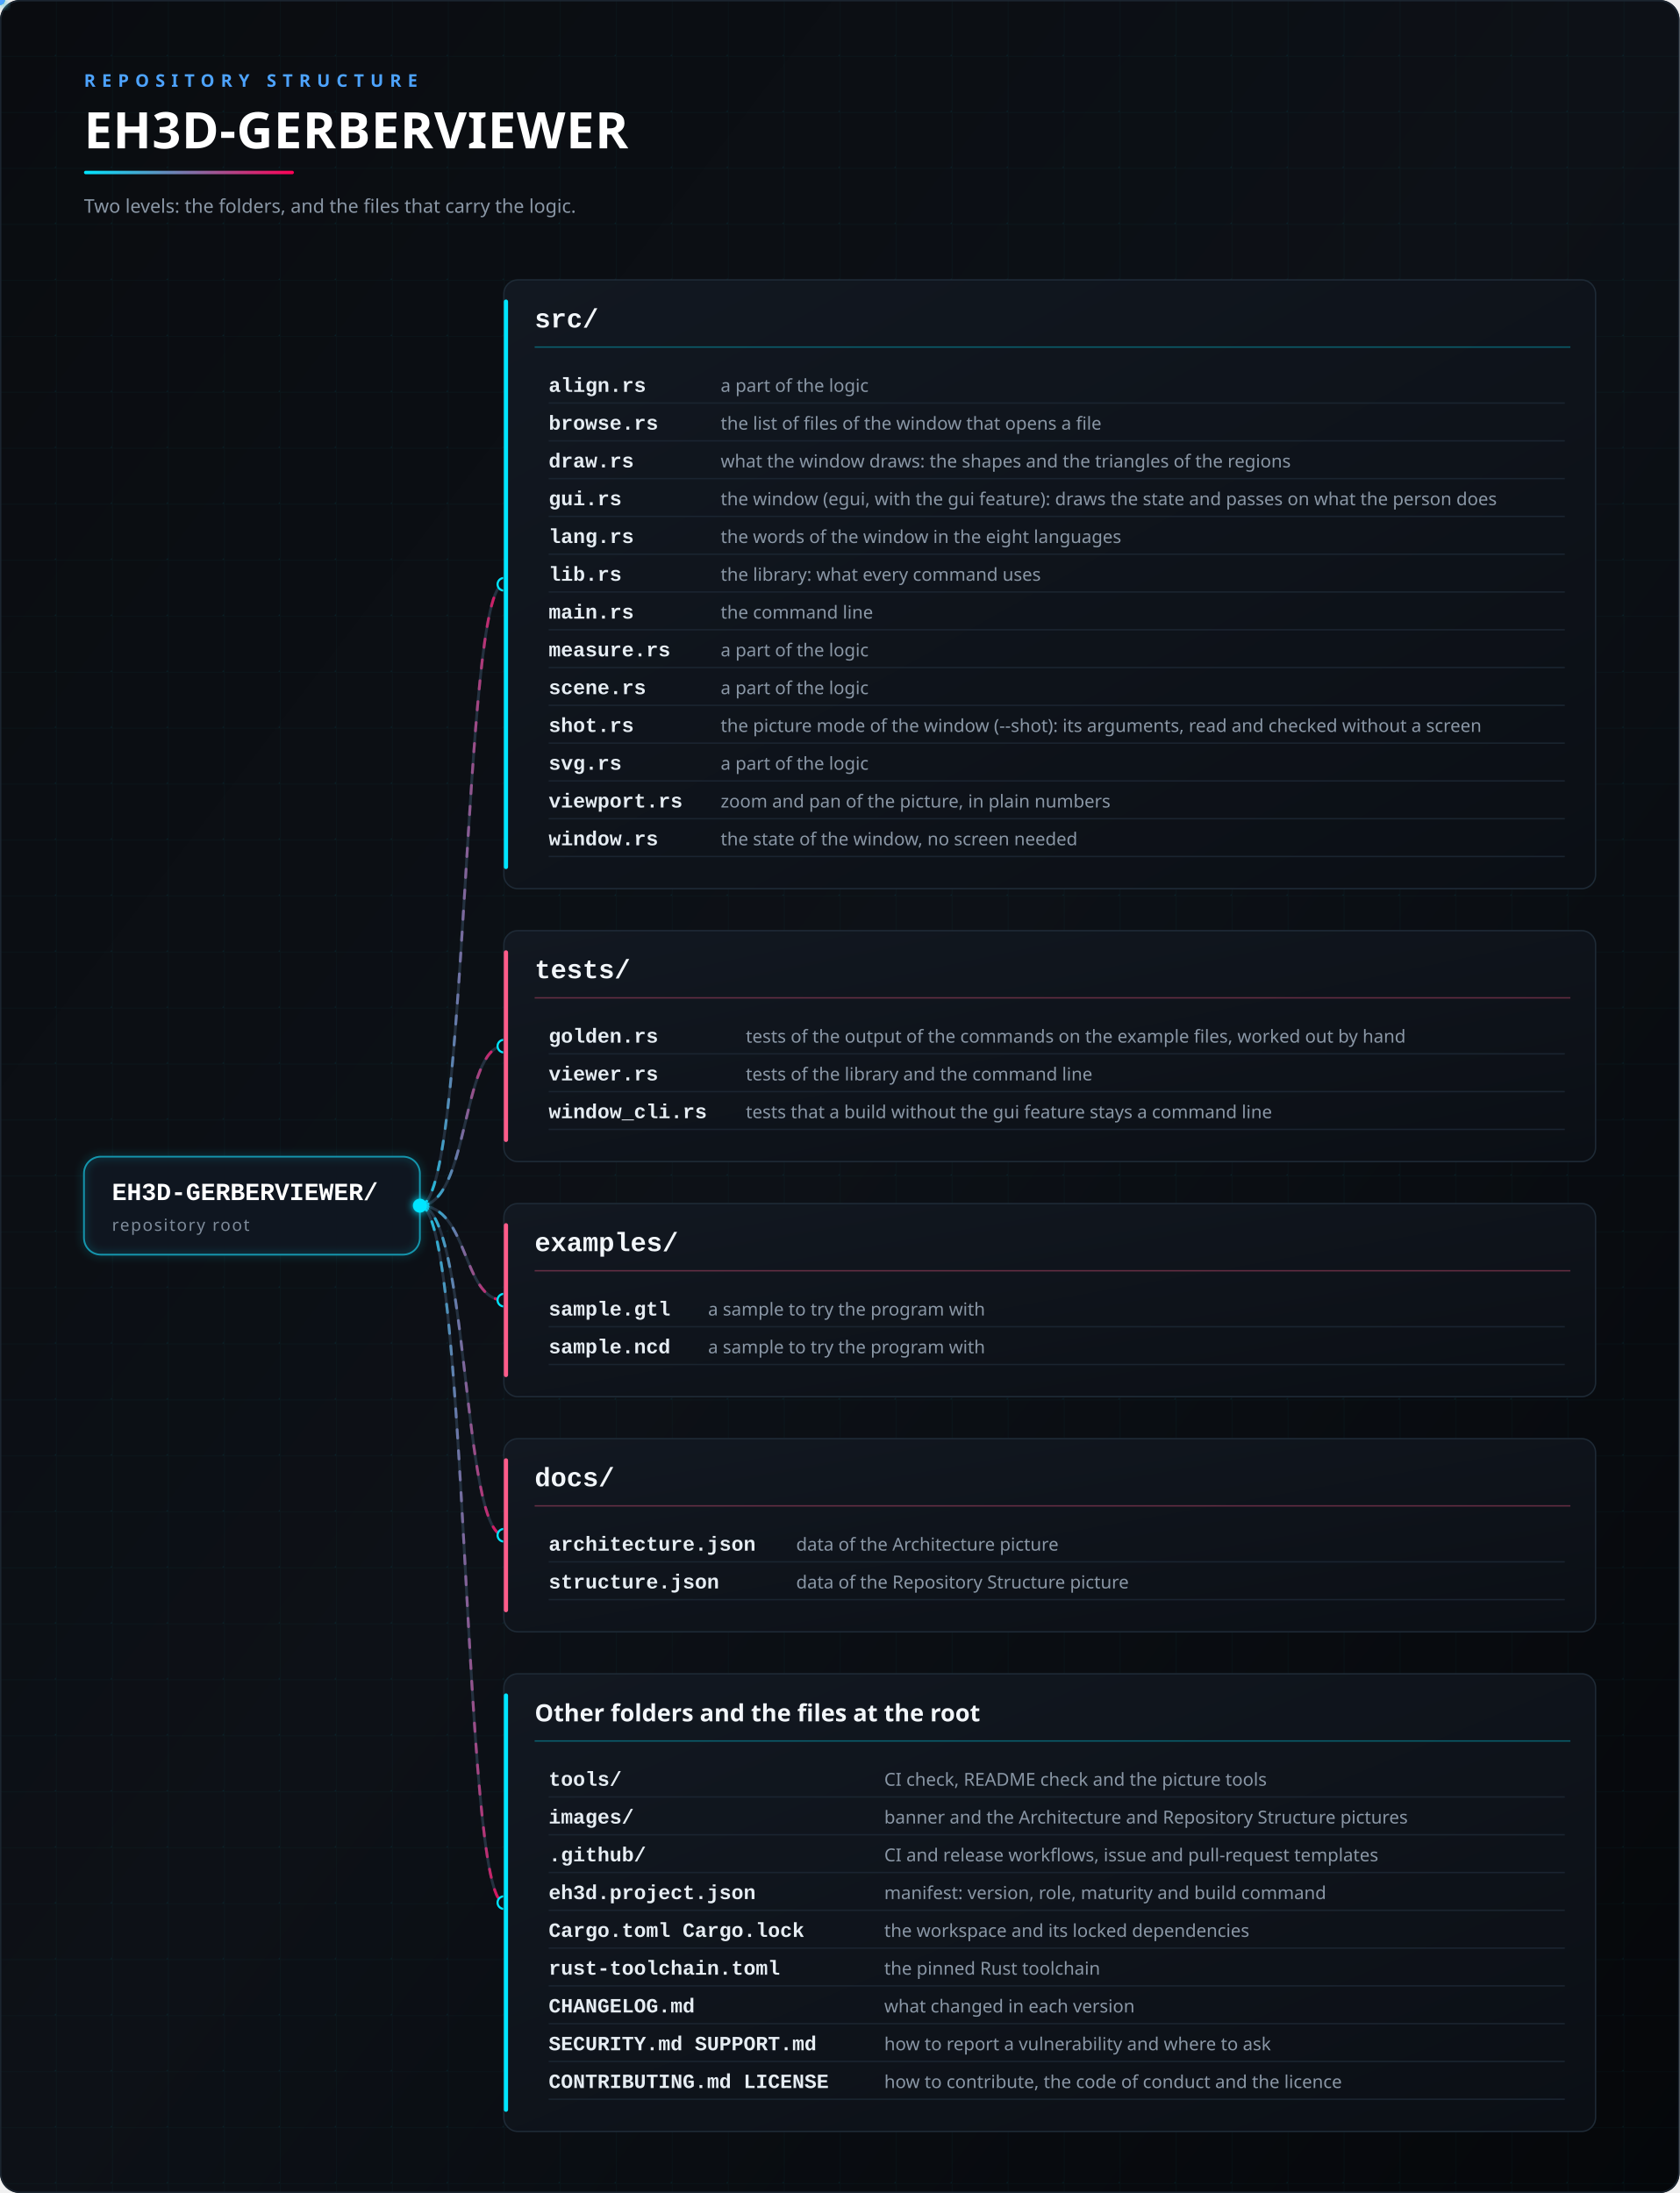
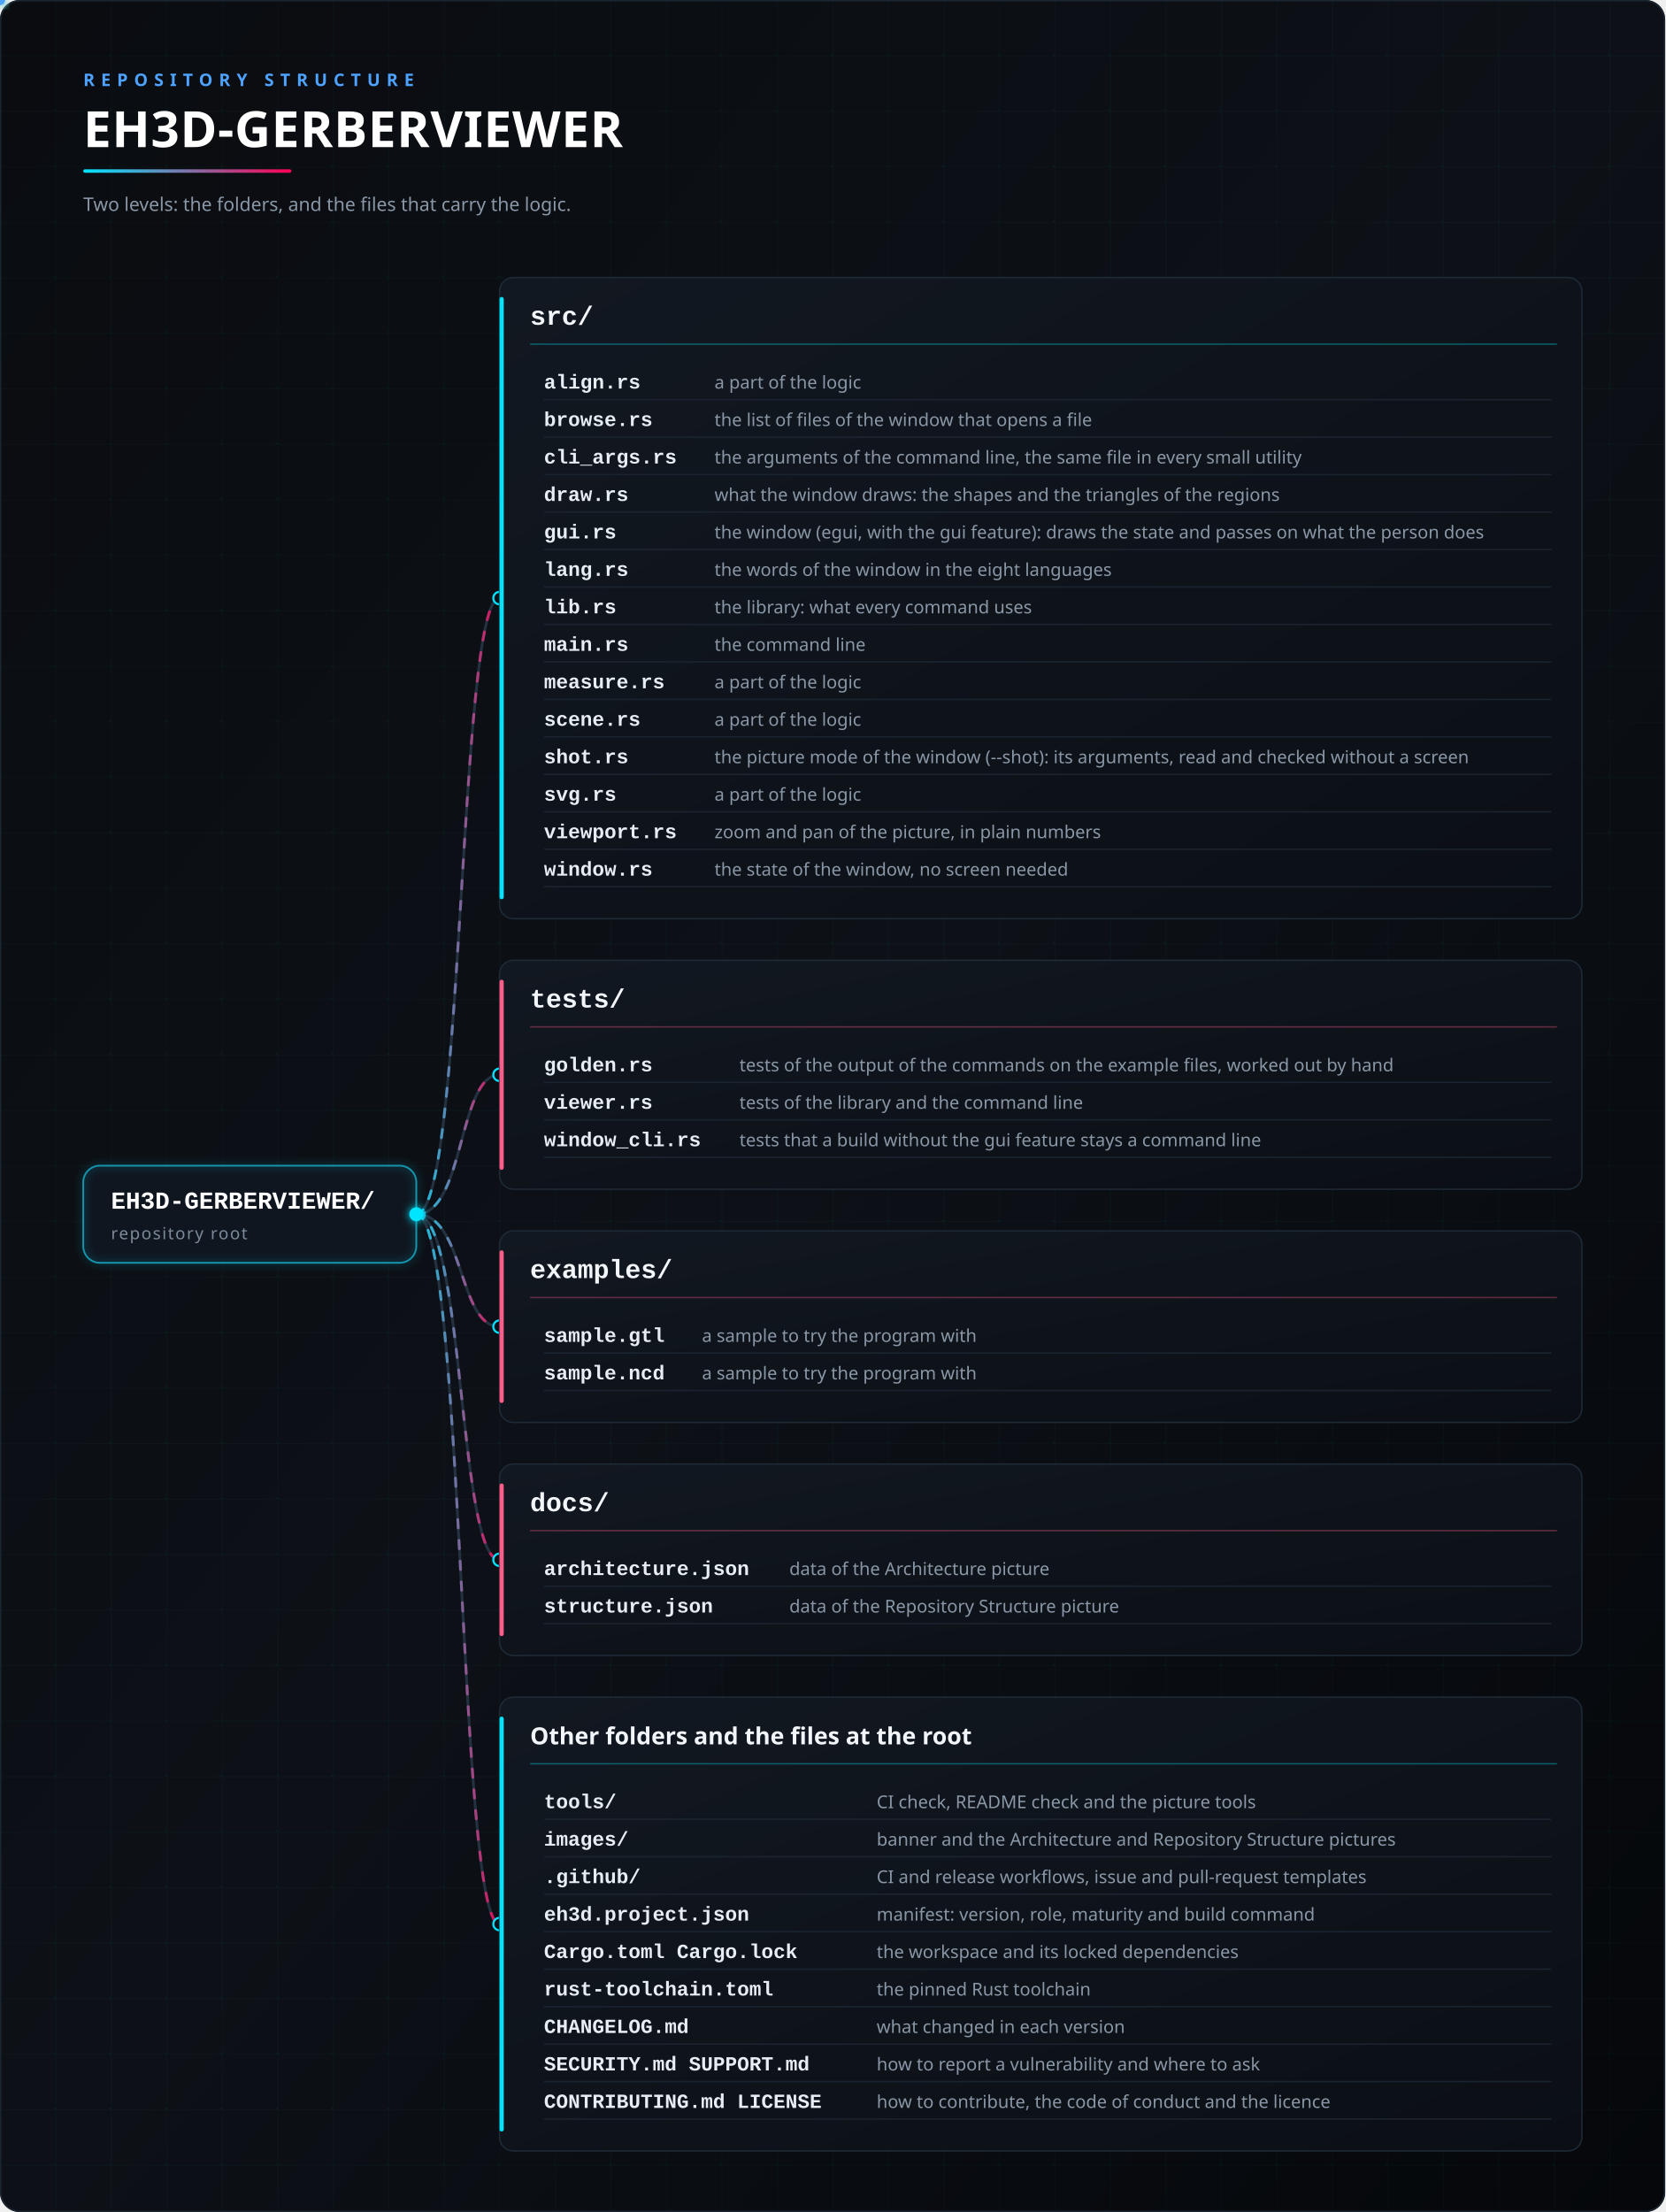
- <svg xmlns="http://www.w3.org/2000/svg" viewBox="0 0 1200 1567" width="100%" role="img" aria-labelledby="t d">
+ <svg xmlns="http://www.w3.org/2000/svg" viewBox="0 0 1200 1594" width="100%" role="img" aria-labelledby="t d">
  <defs>
    <linearGradient id="bg" x1="0" y1="0" x2="1" y2="1">
      <stop offset="0" stop-color="#0A0C10" />
      <stop offset="0.5" stop-color="#0D1117" />
      <stop offset="1" stop-color="#05070A" />
    </linearGradient>
    <linearGradient id="card" x1="0" y1="0" x2="1" y2="1">
      <stop offset="0" stop-color="#121821" />
      <stop offset="1" stop-color="#0B0F15" />
    </linearGradient>
    <linearGradient id="line" x1="0" y1="0" x2="1" y2="0">
      <stop offset="0" stop-color="#00E5FF" />
      <stop offset="1" stop-color="#FF0055" />
    </linearGradient>
    <filter id="glow" x="-50%" y="-50%" width="200%" height="200%">
      <feGaussianBlur stdDeviation="3" result="b" />
      <feMerge>
        <feMergeNode in="b" />
        <feMergeNode in="SourceGraphic" />
      </feMerge>
    </filter>
    <pattern id="grid" width="40" height="40" patternUnits="userSpaceOnUse">
      <path d="M40 0H0V40" fill="none" stroke="#00E5FF" stroke-opacity="0.035" />
      <circle cx="40" cy="40" r="1" fill="#00E5FF" fill-opacity="0.09" />
    </pattern>
  </defs>
-   <rect width="1200" height="1567" rx="14" fill="url(#bg)" />
-   <rect width="1200" height="1567" rx="14" fill="url(#grid)" />
-   <rect x="0.5" y="0.5" width="1199" height="1566" rx="14" fill="none" stroke="#1B2530" />
+   <rect width="1200" height="1594" rx="14" fill="url(#bg)" />
+   <rect width="1200" height="1594" rx="14" fill="url(#grid)" />
+   <rect x="0.5" y="0.5" width="1199" height="1593" rx="14" fill="none" stroke="#1B2530" />
  <text x="60" y="62" font-family="'Segoe UI','Noto Sans','Noto Sans CJK SC','Microsoft YaHei','Yu Gothic','Helvetica Neue',Helvetica,Arial,sans-serif" font-size="12.5" font-weight="600" fill="#4DA3FF" text-anchor="start" letter-spacing="4.5">REPOSITORY STRUCTURE</text>
  <text x="60" y="106" font-family="'Segoe UI','Noto Sans','Noto Sans CJK SC','Microsoft YaHei','Yu Gothic','Helvetica Neue',Helvetica,Arial,sans-serif" font-size="36" font-weight="700" fill="#FFFFFF" text-anchor="start" letter-spacing="0.5">EH3D-GERBERVIEWER</text>
  <rect x="60" y="122" width="150" height="2.5" rx="1.25" fill="url(#line)">
    <animate attributeName="width" values="40;150;150" keyTimes="0;0.4;1" dur="3s" repeatCount="indefinite" />
  </rect>
  <text x="60" y="152" font-family="'Segoe UI','Noto Sans','Noto Sans CJK SC','Microsoft YaHei','Yu Gothic','Helvetica Neue',Helvetica,Arial,sans-serif" font-size="13.5" font-weight="400" fill="#8A97A6" text-anchor="start">Two levels: the folders, and the files that carry the logic.</text>
-   <path id="c0" d="M300,861.5 C335,861.5 330,417.5 360,417.5" fill="none" stroke="#243140" stroke-width="2" />
-   <path d="M300,861.5 C335,861.5 330,417.5 360,417.5" fill="none" stroke="url(#line)" stroke-width="2" stroke-linecap="round" stroke-dasharray="6 9" opacity="0.9">
-     <animate attributeName="stroke-dashoffset" from="0" to="-30" dur="1.6s" repeatCount="indefinite" />
-   </path>
-   <circle cx="360" cy="417.5" r="4.5" fill="#0D1117" stroke="#00E5FF" stroke-width="1.5" />
-   <path id="c1" d="M300,861.5 C335,861.5 330,747.5 360,747.5" fill="none" stroke="#243140" stroke-width="2" />
-   <path d="M300,861.5 C335,861.5 330,747.5 360,747.5" fill="none" stroke="url(#line)" stroke-width="2" stroke-linecap="round" stroke-dasharray="6 9" opacity="0.9">
-     <animate attributeName="stroke-dashoffset" from="0" to="-30" dur="1.6s" repeatCount="indefinite" />
-   </path>
-   <circle cx="360" cy="747.5" r="4.5" fill="#0D1117" stroke="#00E5FF" stroke-width="1.5" />
-   <path id="c2" d="M300,861.5 C335,861.5 330,929 360,929" fill="none" stroke="#243140" stroke-width="2" />
-   <path d="M300,861.5 C335,861.5 330,929 360,929" fill="none" stroke="url(#line)" stroke-width="2" stroke-linecap="round" stroke-dasharray="6 9" opacity="0.9">
-     <animate attributeName="stroke-dashoffset" from="0" to="-30" dur="1.6s" repeatCount="indefinite" />
-   </path>
-   <circle cx="360" cy="929" r="4.5" fill="#0D1117" stroke="#00E5FF" stroke-width="1.5" />
-   <path id="c3" d="M300,861.5 C335,861.5 330,1097 360,1097" fill="none" stroke="#243140" stroke-width="2" />
-   <path d="M300,861.5 C335,861.5 330,1097 360,1097" fill="none" stroke="url(#line)" stroke-width="2" stroke-linecap="round" stroke-dasharray="6 9" opacity="0.9">
-     <animate attributeName="stroke-dashoffset" from="0" to="-30" dur="1.6s" repeatCount="indefinite" />
-   </path>
-   <circle cx="360" cy="1097" r="4.5" fill="#0D1117" stroke="#00E5FF" stroke-width="1.5" />
-   <path id="c4" d="M300,861.5 C335,861.5 330,1359.5 360,1359.5" fill="none" stroke="#243140" stroke-width="2" />
-   <path d="M300,861.5 C335,861.5 330,1359.5 360,1359.5" fill="none" stroke="url(#line)" stroke-width="2" stroke-linecap="round" stroke-dasharray="6 9" opacity="0.9">
-     <animate attributeName="stroke-dashoffset" from="0" to="-30" dur="1.6s" repeatCount="indefinite" />
-   </path>
-   <circle cx="360" cy="1359.5" r="4.5" fill="#0D1117" stroke="#00E5FF" stroke-width="1.5" />
+   <path id="c0" d="M300,875 C335,875 330,431 360,431" fill="none" stroke="#243140" stroke-width="2" />
+   <path d="M300,875 C335,875 330,431 360,431" fill="none" stroke="url(#line)" stroke-width="2" stroke-linecap="round" stroke-dasharray="6 9" opacity="0.9">
+     <animate attributeName="stroke-dashoffset" from="0" to="-30" dur="1.6s" repeatCount="indefinite" />
+   </path>
+   <circle cx="360" cy="431" r="4.5" fill="#0D1117" stroke="#00E5FF" stroke-width="1.5" />
+   <path id="c1" d="M300,875 C335,875 330,774.5 360,774.5" fill="none" stroke="#243140" stroke-width="2" />
+   <path d="M300,875 C335,875 330,774.5 360,774.5" fill="none" stroke="url(#line)" stroke-width="2" stroke-linecap="round" stroke-dasharray="6 9" opacity="0.9">
+     <animate attributeName="stroke-dashoffset" from="0" to="-30" dur="1.6s" repeatCount="indefinite" />
+   </path>
+   <circle cx="360" cy="774.5" r="4.5" fill="#0D1117" stroke="#00E5FF" stroke-width="1.5" />
+   <path id="c2" d="M300,875 C335,875 330,956 360,956" fill="none" stroke="#243140" stroke-width="2" />
+   <path d="M300,875 C335,875 330,956 360,956" fill="none" stroke="url(#line)" stroke-width="2" stroke-linecap="round" stroke-dasharray="6 9" opacity="0.9">
+     <animate attributeName="stroke-dashoffset" from="0" to="-30" dur="1.6s" repeatCount="indefinite" />
+   </path>
+   <circle cx="360" cy="956" r="4.5" fill="#0D1117" stroke="#00E5FF" stroke-width="1.5" />
+   <path id="c3" d="M300,875 C335,875 330,1124 360,1124" fill="none" stroke="#243140" stroke-width="2" />
+   <path d="M300,875 C335,875 330,1124 360,1124" fill="none" stroke="url(#line)" stroke-width="2" stroke-linecap="round" stroke-dasharray="6 9" opacity="0.9">
+     <animate attributeName="stroke-dashoffset" from="0" to="-30" dur="1.6s" repeatCount="indefinite" />
+   </path>
+   <circle cx="360" cy="1124" r="4.5" fill="#0D1117" stroke="#00E5FF" stroke-width="1.5" />
+   <path id="c4" d="M300,875 C335,875 330,1386.5 360,1386.5" fill="none" stroke="#243140" stroke-width="2" />
+   <path d="M300,875 C335,875 330,1386.5 360,1386.5" fill="none" stroke="url(#line)" stroke-width="2" stroke-linecap="round" stroke-dasharray="6 9" opacity="0.9">
+     <animate attributeName="stroke-dashoffset" from="0" to="-30" dur="1.6s" repeatCount="indefinite" />
+   </path>
+   <circle cx="360" cy="1386.5" r="4.5" fill="#0D1117" stroke="#00E5FF" stroke-width="1.5" />
  <circle r="3.5" fill="#00E5FF" filter="url(#glow)">
    <animateMotion dur="3.4s" repeatCount="indefinite">
      <mpath href="#c0" />
    </animateMotion>
  </circle>
  <circle r="3.5" fill="#4DA3FF" filter="url(#glow)">
    <animateMotion dur="4.2s" repeatCount="indefinite">
      <mpath href="#c1" />
    </animateMotion>
  </circle>
  <circle r="3.5" fill="#FFB300" filter="url(#glow)">
    <animateMotion dur="5.0s" repeatCount="indefinite">
      <mpath href="#c2" />
    </animateMotion>
  </circle>
  <circle r="3.5" fill="#00E5FF" filter="url(#glow)">
    <animateMotion dur="5.8s" repeatCount="indefinite">
      <mpath href="#c3" />
    </animateMotion>
  </circle>
  <circle r="3.5" fill="#4DA3FF" filter="url(#glow)">
    <animateMotion dur="6.6s" repeatCount="indefinite">
      <mpath href="#c4" />
    </animateMotion>
  </circle>
-   <rect x="60" y="826.5" width="240" height="70" rx="12" fill="#0F1620" stroke="#2A3A4C" stroke-width="1.2" />
-   <rect x="60" y="826.5" width="240" height="70" rx="12" fill="none" stroke="#00E5FF" stroke-opacity="0.5" stroke-width="1.2" filter="url(#glow)">
+   <rect x="60" y="840" width="240" height="70" rx="12" fill="#0F1620" stroke="#2A3A4C" stroke-width="1.2" />
+   <rect x="60" y="840" width="240" height="70" rx="12" fill="none" stroke="#00E5FF" stroke-opacity="0.5" stroke-width="1.2" filter="url(#glow)">
    <animate attributeName="stroke-opacity" values="0.15;0.6;0.15" dur="3.6s" repeatCount="indefinite" />
  </rect>
-   <text x="80" y="857.5" font-family="'JetBrains Mono','Cascadia Code','SFMono-Regular',Consolas,'Liberation Mono',monospace" font-size="17.6" font-weight="700" fill="#FFFFFF" text-anchor="start">EH3D-GERBERVIEWER/</text>
-   <text x="80" y="879.5" font-family="'Segoe UI','Noto Sans','Noto Sans CJK SC','Microsoft YaHei','Yu Gothic','Helvetica Neue',Helvetica,Arial,sans-serif" font-size="12" font-weight="400" fill="#7D8A99" text-anchor="start" letter-spacing="1">repository root</text>
-   <circle cx="300" cy="861.5" r="5" fill="#00E5FF" filter="url(#glow)" />
-   <rect x="360" y="200" width="780" height="435" rx="10" fill="url(#card)" stroke="#1E2A36" stroke-width="1" />
-   <rect x="360" y="214" width="3" height="407" rx="1.5" fill="#00E5FF">
+   <text x="80" y="871" font-family="'JetBrains Mono','Cascadia Code','SFMono-Regular',Consolas,'Liberation Mono',monospace" font-size="17.6" font-weight="700" fill="#FFFFFF" text-anchor="start">EH3D-GERBERVIEWER/</text>
+   <text x="80" y="893" font-family="'Segoe UI','Noto Sans','Noto Sans CJK SC','Microsoft YaHei','Yu Gothic','Helvetica Neue',Helvetica,Arial,sans-serif" font-size="12" font-weight="400" fill="#7D8A99" text-anchor="start" letter-spacing="1">repository root</text>
+   <circle cx="300" cy="875" r="5" fill="#00E5FF" filter="url(#glow)" />
+   <rect x="360" y="200" width="780" height="462" rx="10" fill="url(#card)" stroke="#1E2A36" stroke-width="1" />
+   <rect x="360" y="214" width="3" height="434" rx="1.5" fill="#00E5FF">
    <animate attributeName="opacity" values="0.55;1;0.55" dur="4s" begin="0s" repeatCount="indefinite" />
  </rect>
  <text x="382" y="234" font-family="'JetBrains Mono','Cascadia Code','SFMono-Regular',Consolas,'Liberation Mono',monospace" font-size="19" font-weight="700" fill="#F2F6FA" text-anchor="start">src/</text>
  <line x1="382" y1="248" x2="1122" y2="248" stroke="#00E5FF" stroke-opacity="0.35" stroke-width="1" />
  <text x="392" y="280" font-family="'JetBrains Mono','Cascadia Code','SFMono-Regular',Consolas,'Liberation Mono',monospace" font-size="14.5" font-weight="600" fill="#E6EDF3" text-anchor="start">align.rs</text>
  <text x="514.89" y="280" font-family="'Segoe UI','Noto Sans','Noto Sans CJK SC','Microsoft YaHei','Yu Gothic','Helvetica Neue',Helvetica,Arial,sans-serif" font-size="12.8" font-weight="400" fill="#8A97A6" text-anchor="start">a part of the logic</text>
  <line x1="392" y1="288" x2="1118" y2="288" stroke="#1A2430" stroke-width="1" />
  <text x="392" y="307" font-family="'JetBrains Mono','Cascadia Code','SFMono-Regular',Consolas,'Liberation Mono',monospace" font-size="14.5" font-weight="600" fill="#E6EDF3" text-anchor="start">browse.rs</text>
  <text x="514.89" y="307" font-family="'Segoe UI','Noto Sans','Noto Sans CJK SC','Microsoft YaHei','Yu Gothic','Helvetica Neue',Helvetica,Arial,sans-serif" font-size="12.8" font-weight="400" fill="#8A97A6" text-anchor="start">the list of files of the window that opens a file</text>
  <line x1="392" y1="315" x2="1118" y2="315" stroke="#1A2430" stroke-width="1" />
-   <text x="392" y="334" font-family="'JetBrains Mono','Cascadia Code','SFMono-Regular',Consolas,'Liberation Mono',monospace" font-size="14.5" font-weight="600" fill="#E6EDF3" text-anchor="start">draw.rs</text>
-   <text x="514.89" y="334" font-family="'Segoe UI','Noto Sans','Noto Sans CJK SC','Microsoft YaHei','Yu Gothic','Helvetica Neue',Helvetica,Arial,sans-serif" font-size="12.8" font-weight="400" fill="#8A97A6" text-anchor="start">what the window draws: the shapes and the triangles of the regions</text>
+   <text x="392" y="334" font-family="'JetBrains Mono','Cascadia Code','SFMono-Regular',Consolas,'Liberation Mono',monospace" font-size="14.5" font-weight="600" fill="#E6EDF3" text-anchor="start">cli_args.rs</text>
+   <text x="514.89" y="334" font-family="'Segoe UI','Noto Sans','Noto Sans CJK SC','Microsoft YaHei','Yu Gothic','Helvetica Neue',Helvetica,Arial,sans-serif" font-size="12.8" font-weight="400" fill="#8A97A6" text-anchor="start">the arguments of the command line, the same file in every small utility</text>
  <line x1="392" y1="342" x2="1118" y2="342" stroke="#1A2430" stroke-width="1" />
-   <text x="392" y="361" font-family="'JetBrains Mono','Cascadia Code','SFMono-Regular',Consolas,'Liberation Mono',monospace" font-size="14.5" font-weight="600" fill="#E6EDF3" text-anchor="start">gui.rs</text>
-   <text x="514.89" y="361" font-family="'Segoe UI','Noto Sans','Noto Sans CJK SC','Microsoft YaHei','Yu Gothic','Helvetica Neue',Helvetica,Arial,sans-serif" font-size="12.8" font-weight="400" fill="#8A97A6" text-anchor="start">the window (egui, with the gui feature): draws the state and passes on what the person does</text>
+   <text x="392" y="361" font-family="'JetBrains Mono','Cascadia Code','SFMono-Regular',Consolas,'Liberation Mono',monospace" font-size="14.5" font-weight="600" fill="#E6EDF3" text-anchor="start">draw.rs</text>
+   <text x="514.89" y="361" font-family="'Segoe UI','Noto Sans','Noto Sans CJK SC','Microsoft YaHei','Yu Gothic','Helvetica Neue',Helvetica,Arial,sans-serif" font-size="12.8" font-weight="400" fill="#8A97A6" text-anchor="start">what the window draws: the shapes and the triangles of the regions</text>
  <line x1="392" y1="369" x2="1118" y2="369" stroke="#1A2430" stroke-width="1" />
-   <text x="392" y="388" font-family="'JetBrains Mono','Cascadia Code','SFMono-Regular',Consolas,'Liberation Mono',monospace" font-size="14.5" font-weight="600" fill="#E6EDF3" text-anchor="start">lang.rs</text>
-   <text x="514.89" y="388" font-family="'Segoe UI','Noto Sans','Noto Sans CJK SC','Microsoft YaHei','Yu Gothic','Helvetica Neue',Helvetica,Arial,sans-serif" font-size="12.8" font-weight="400" fill="#8A97A6" text-anchor="start">the words of the window in the eight languages</text>
+   <text x="392" y="388" font-family="'JetBrains Mono','Cascadia Code','SFMono-Regular',Consolas,'Liberation Mono',monospace" font-size="14.5" font-weight="600" fill="#E6EDF3" text-anchor="start">gui.rs</text>
+   <text x="514.89" y="388" font-family="'Segoe UI','Noto Sans','Noto Sans CJK SC','Microsoft YaHei','Yu Gothic','Helvetica Neue',Helvetica,Arial,sans-serif" font-size="12.8" font-weight="400" fill="#8A97A6" text-anchor="start">the window (egui, with the gui feature): draws the state and passes on what the person does</text>
  <line x1="392" y1="396" x2="1118" y2="396" stroke="#1A2430" stroke-width="1" />
-   <text x="392" y="415" font-family="'JetBrains Mono','Cascadia Code','SFMono-Regular',Consolas,'Liberation Mono',monospace" font-size="14.5" font-weight="600" fill="#E6EDF3" text-anchor="start">lib.rs</text>
-   <text x="514.89" y="415" font-family="'Segoe UI','Noto Sans','Noto Sans CJK SC','Microsoft YaHei','Yu Gothic','Helvetica Neue',Helvetica,Arial,sans-serif" font-size="12.8" font-weight="400" fill="#8A97A6" text-anchor="start">the library: what every command uses</text>
+   <text x="392" y="415" font-family="'JetBrains Mono','Cascadia Code','SFMono-Regular',Consolas,'Liberation Mono',monospace" font-size="14.5" font-weight="600" fill="#E6EDF3" text-anchor="start">lang.rs</text>
+   <text x="514.89" y="415" font-family="'Segoe UI','Noto Sans','Noto Sans CJK SC','Microsoft YaHei','Yu Gothic','Helvetica Neue',Helvetica,Arial,sans-serif" font-size="12.8" font-weight="400" fill="#8A97A6" text-anchor="start">the words of the window in the eight languages</text>
  <line x1="392" y1="423" x2="1118" y2="423" stroke="#1A2430" stroke-width="1" />
-   <text x="392" y="442" font-family="'JetBrains Mono','Cascadia Code','SFMono-Regular',Consolas,'Liberation Mono',monospace" font-size="14.5" font-weight="600" fill="#E6EDF3" text-anchor="start">main.rs</text>
-   <text x="514.89" y="442" font-family="'Segoe UI','Noto Sans','Noto Sans CJK SC','Microsoft YaHei','Yu Gothic','Helvetica Neue',Helvetica,Arial,sans-serif" font-size="12.8" font-weight="400" fill="#8A97A6" text-anchor="start">the command line</text>
+   <text x="392" y="442" font-family="'JetBrains Mono','Cascadia Code','SFMono-Regular',Consolas,'Liberation Mono',monospace" font-size="14.5" font-weight="600" fill="#E6EDF3" text-anchor="start">lib.rs</text>
+   <text x="514.89" y="442" font-family="'Segoe UI','Noto Sans','Noto Sans CJK SC','Microsoft YaHei','Yu Gothic','Helvetica Neue',Helvetica,Arial,sans-serif" font-size="12.8" font-weight="400" fill="#8A97A6" text-anchor="start">the library: what every command uses</text>
  <line x1="392" y1="450" x2="1118" y2="450" stroke="#1A2430" stroke-width="1" />
-   <text x="392" y="469" font-family="'JetBrains Mono','Cascadia Code','SFMono-Regular',Consolas,'Liberation Mono',monospace" font-size="14.5" font-weight="600" fill="#E6EDF3" text-anchor="start">measure.rs</text>
-   <text x="514.89" y="469" font-family="'Segoe UI','Noto Sans','Noto Sans CJK SC','Microsoft YaHei','Yu Gothic','Helvetica Neue',Helvetica,Arial,sans-serif" font-size="12.8" font-weight="400" fill="#8A97A6" text-anchor="start">a part of the logic</text>
+   <text x="392" y="469" font-family="'JetBrains Mono','Cascadia Code','SFMono-Regular',Consolas,'Liberation Mono',monospace" font-size="14.5" font-weight="600" fill="#E6EDF3" text-anchor="start">main.rs</text>
+   <text x="514.89" y="469" font-family="'Segoe UI','Noto Sans','Noto Sans CJK SC','Microsoft YaHei','Yu Gothic','Helvetica Neue',Helvetica,Arial,sans-serif" font-size="12.8" font-weight="400" fill="#8A97A6" text-anchor="start">the command line</text>
  <line x1="392" y1="477" x2="1118" y2="477" stroke="#1A2430" stroke-width="1" />
-   <text x="392" y="496" font-family="'JetBrains Mono','Cascadia Code','SFMono-Regular',Consolas,'Liberation Mono',monospace" font-size="14.5" font-weight="600" fill="#E6EDF3" text-anchor="start">scene.rs</text>
+   <text x="392" y="496" font-family="'JetBrains Mono','Cascadia Code','SFMono-Regular',Consolas,'Liberation Mono',monospace" font-size="14.5" font-weight="600" fill="#E6EDF3" text-anchor="start">measure.rs</text>
  <text x="514.89" y="496" font-family="'Segoe UI','Noto Sans','Noto Sans CJK SC','Microsoft YaHei','Yu Gothic','Helvetica Neue',Helvetica,Arial,sans-serif" font-size="12.8" font-weight="400" fill="#8A97A6" text-anchor="start">a part of the logic</text>
  <line x1="392" y1="504" x2="1118" y2="504" stroke="#1A2430" stroke-width="1" />
-   <text x="392" y="523" font-family="'JetBrains Mono','Cascadia Code','SFMono-Regular',Consolas,'Liberation Mono',monospace" font-size="14.5" font-weight="600" fill="#E6EDF3" text-anchor="start">shot.rs</text>
-   <text x="514.89" y="523" font-family="'Segoe UI','Noto Sans','Noto Sans CJK SC','Microsoft YaHei','Yu Gothic','Helvetica Neue',Helvetica,Arial,sans-serif" font-size="12.8" font-weight="400" fill="#8A97A6" text-anchor="start">the picture mode of the window (--shot): its arguments, read and checked without a screen</text>
+   <text x="392" y="523" font-family="'JetBrains Mono','Cascadia Code','SFMono-Regular',Consolas,'Liberation Mono',monospace" font-size="14.5" font-weight="600" fill="#E6EDF3" text-anchor="start">scene.rs</text>
+   <text x="514.89" y="523" font-family="'Segoe UI','Noto Sans','Noto Sans CJK SC','Microsoft YaHei','Yu Gothic','Helvetica Neue',Helvetica,Arial,sans-serif" font-size="12.8" font-weight="400" fill="#8A97A6" text-anchor="start">a part of the logic</text>
  <line x1="392" y1="531" x2="1118" y2="531" stroke="#1A2430" stroke-width="1" />
-   <text x="392" y="550" font-family="'JetBrains Mono','Cascadia Code','SFMono-Regular',Consolas,'Liberation Mono',monospace" font-size="14.5" font-weight="600" fill="#E6EDF3" text-anchor="start">svg.rs</text>
-   <text x="514.89" y="550" font-family="'Segoe UI','Noto Sans','Noto Sans CJK SC','Microsoft YaHei','Yu Gothic','Helvetica Neue',Helvetica,Arial,sans-serif" font-size="12.8" font-weight="400" fill="#8A97A6" text-anchor="start">a part of the logic</text>
+   <text x="392" y="550" font-family="'JetBrains Mono','Cascadia Code','SFMono-Regular',Consolas,'Liberation Mono',monospace" font-size="14.5" font-weight="600" fill="#E6EDF3" text-anchor="start">shot.rs</text>
+   <text x="514.89" y="550" font-family="'Segoe UI','Noto Sans','Noto Sans CJK SC','Microsoft YaHei','Yu Gothic','Helvetica Neue',Helvetica,Arial,sans-serif" font-size="12.8" font-weight="400" fill="#8A97A6" text-anchor="start">the picture mode of the window (--shot): its arguments, read and checked without a screen</text>
  <line x1="392" y1="558" x2="1118" y2="558" stroke="#1A2430" stroke-width="1" />
-   <text x="392" y="577" font-family="'JetBrains Mono','Cascadia Code','SFMono-Regular',Consolas,'Liberation Mono',monospace" font-size="14.5" font-weight="600" fill="#E6EDF3" text-anchor="start">viewport.rs</text>
-   <text x="514.89" y="577" font-family="'Segoe UI','Noto Sans','Noto Sans CJK SC','Microsoft YaHei','Yu Gothic','Helvetica Neue',Helvetica,Arial,sans-serif" font-size="12.8" font-weight="400" fill="#8A97A6" text-anchor="start">zoom and pan of the picture, in plain numbers</text>
+   <text x="392" y="577" font-family="'JetBrains Mono','Cascadia Code','SFMono-Regular',Consolas,'Liberation Mono',monospace" font-size="14.5" font-weight="600" fill="#E6EDF3" text-anchor="start">svg.rs</text>
+   <text x="514.89" y="577" font-family="'Segoe UI','Noto Sans','Noto Sans CJK SC','Microsoft YaHei','Yu Gothic','Helvetica Neue',Helvetica,Arial,sans-serif" font-size="12.8" font-weight="400" fill="#8A97A6" text-anchor="start">a part of the logic</text>
  <line x1="392" y1="585" x2="1118" y2="585" stroke="#1A2430" stroke-width="1" />
-   <text x="392" y="604" font-family="'JetBrains Mono','Cascadia Code','SFMono-Regular',Consolas,'Liberation Mono',monospace" font-size="14.5" font-weight="600" fill="#E6EDF3" text-anchor="start">window.rs</text>
-   <text x="514.89" y="604" font-family="'Segoe UI','Noto Sans','Noto Sans CJK SC','Microsoft YaHei','Yu Gothic','Helvetica Neue',Helvetica,Arial,sans-serif" font-size="12.8" font-weight="400" fill="#8A97A6" text-anchor="start">the state of the window, no screen needed</text>
+   <text x="392" y="604" font-family="'JetBrains Mono','Cascadia Code','SFMono-Regular',Consolas,'Liberation Mono',monospace" font-size="14.5" font-weight="600" fill="#E6EDF3" text-anchor="start">viewport.rs</text>
+   <text x="514.89" y="604" font-family="'Segoe UI','Noto Sans','Noto Sans CJK SC','Microsoft YaHei','Yu Gothic','Helvetica Neue',Helvetica,Arial,sans-serif" font-size="12.8" font-weight="400" fill="#8A97A6" text-anchor="start">zoom and pan of the picture, in plain numbers</text>
  <line x1="392" y1="612" x2="1118" y2="612" stroke="#1A2430" stroke-width="1" />
-   <rect x="360" y="665" width="780" height="165" rx="10" fill="url(#card)" stroke="#1E2A36" stroke-width="1" />
-   <rect x="360" y="679" width="3" height="137" rx="1.5" fill="#FF5C8A">
+   <text x="392" y="631" font-family="'JetBrains Mono','Cascadia Code','SFMono-Regular',Consolas,'Liberation Mono',monospace" font-size="14.5" font-weight="600" fill="#E6EDF3" text-anchor="start">window.rs</text>
+   <text x="514.89" y="631" font-family="'Segoe UI','Noto Sans','Noto Sans CJK SC','Microsoft YaHei','Yu Gothic','Helvetica Neue',Helvetica,Arial,sans-serif" font-size="12.8" font-weight="400" fill="#8A97A6" text-anchor="start">the state of the window, no screen needed</text>
+   <line x1="392" y1="639" x2="1118" y2="639" stroke="#1A2430" stroke-width="1" />
+   <rect x="360" y="692" width="780" height="165" rx="10" fill="url(#card)" stroke="#1E2A36" stroke-width="1" />
+   <rect x="360" y="706" width="3" height="137" rx="1.5" fill="#FF5C8A">
    <animate attributeName="opacity" values="0.55;1;0.55" dur="4s" begin="0.6s" repeatCount="indefinite" />
  </rect>
-   <text x="382" y="699" font-family="'JetBrains Mono','Cascadia Code','SFMono-Regular',Consolas,'Liberation Mono',monospace" font-size="19" font-weight="700" fill="#F2F6FA" text-anchor="start">tests/</text>
-   <line x1="382" y1="713" x2="1122" y2="713" stroke="#FF5C8A" stroke-opacity="0.35" stroke-width="1" />
-   <text x="392" y="745" font-family="'JetBrains Mono','Cascadia Code','SFMono-Regular',Consolas,'Liberation Mono',monospace" font-size="14.5" font-weight="600" fill="#E6EDF3" text-anchor="start">golden.rs</text>
-   <text x="532.87" y="745" font-family="'Segoe UI','Noto Sans','Noto Sans CJK SC','Microsoft YaHei','Yu Gothic','Helvetica Neue',Helvetica,Arial,sans-serif" font-size="12.8" font-weight="400" fill="#8A97A6" text-anchor="start">tests of the output of the commands on the example files, worked out by hand</text>
-   <line x1="392" y1="753" x2="1118" y2="753" stroke="#1A2430" stroke-width="1" />
-   <text x="392" y="772" font-family="'JetBrains Mono','Cascadia Code','SFMono-Regular',Consolas,'Liberation Mono',monospace" font-size="14.5" font-weight="600" fill="#E6EDF3" text-anchor="start">viewer.rs</text>
-   <text x="532.87" y="772" font-family="'Segoe UI','Noto Sans','Noto Sans CJK SC','Microsoft YaHei','Yu Gothic','Helvetica Neue',Helvetica,Arial,sans-serif" font-size="12.8" font-weight="400" fill="#8A97A6" text-anchor="start">tests of the library and the command line</text>
+   <text x="382" y="726" font-family="'JetBrains Mono','Cascadia Code','SFMono-Regular',Consolas,'Liberation Mono',monospace" font-size="19" font-weight="700" fill="#F2F6FA" text-anchor="start">tests/</text>
+   <line x1="382" y1="740" x2="1122" y2="740" stroke="#FF5C8A" stroke-opacity="0.35" stroke-width="1" />
+   <text x="392" y="772" font-family="'JetBrains Mono','Cascadia Code','SFMono-Regular',Consolas,'Liberation Mono',monospace" font-size="14.5" font-weight="600" fill="#E6EDF3" text-anchor="start">golden.rs</text>
+   <text x="532.87" y="772" font-family="'Segoe UI','Noto Sans','Noto Sans CJK SC','Microsoft YaHei','Yu Gothic','Helvetica Neue',Helvetica,Arial,sans-serif" font-size="12.8" font-weight="400" fill="#8A97A6" text-anchor="start">tests of the output of the commands on the example files, worked out by hand</text>
  <line x1="392" y1="780" x2="1118" y2="780" stroke="#1A2430" stroke-width="1" />
-   <text x="392" y="799" font-family="'JetBrains Mono','Cascadia Code','SFMono-Regular',Consolas,'Liberation Mono',monospace" font-size="14.5" font-weight="600" fill="#E6EDF3" text-anchor="start">window_cli.rs</text>
-   <text x="532.87" y="799" font-family="'Segoe UI','Noto Sans','Noto Sans CJK SC','Microsoft YaHei','Yu Gothic','Helvetica Neue',Helvetica,Arial,sans-serif" font-size="12.8" font-weight="400" fill="#8A97A6" text-anchor="start">tests that a build without the gui feature stays a command line</text>
+   <text x="392" y="799" font-family="'JetBrains Mono','Cascadia Code','SFMono-Regular',Consolas,'Liberation Mono',monospace" font-size="14.5" font-weight="600" fill="#E6EDF3" text-anchor="start">viewer.rs</text>
+   <text x="532.87" y="799" font-family="'Segoe UI','Noto Sans','Noto Sans CJK SC','Microsoft YaHei','Yu Gothic','Helvetica Neue',Helvetica,Arial,sans-serif" font-size="12.8" font-weight="400" fill="#8A97A6" text-anchor="start">tests of the library and the command line</text>
  <line x1="392" y1="807" x2="1118" y2="807" stroke="#1A2430" stroke-width="1" />
-   <rect x="360" y="860" width="780" height="138" rx="10" fill="url(#card)" stroke="#1E2A36" stroke-width="1" />
-   <rect x="360" y="874" width="3" height="110" rx="1.5" fill="#FF5C8A">
+   <text x="392" y="826" font-family="'JetBrains Mono','Cascadia Code','SFMono-Regular',Consolas,'Liberation Mono',monospace" font-size="14.5" font-weight="600" fill="#E6EDF3" text-anchor="start">window_cli.rs</text>
+   <text x="532.87" y="826" font-family="'Segoe UI','Noto Sans','Noto Sans CJK SC','Microsoft YaHei','Yu Gothic','Helvetica Neue',Helvetica,Arial,sans-serif" font-size="12.8" font-weight="400" fill="#8A97A6" text-anchor="start">tests that a build without the gui feature stays a command line</text>
+   <line x1="392" y1="834" x2="1118" y2="834" stroke="#1A2430" stroke-width="1" />
+   <rect x="360" y="887" width="780" height="138" rx="10" fill="url(#card)" stroke="#1E2A36" stroke-width="1" />
+   <rect x="360" y="901" width="3" height="110" rx="1.5" fill="#FF5C8A">
    <animate attributeName="opacity" values="0.55;1;0.55" dur="4s" begin="1.2s" repeatCount="indefinite" />
  </rect>
-   <text x="382" y="894" font-family="'JetBrains Mono','Cascadia Code','SFMono-Regular',Consolas,'Liberation Mono',monospace" font-size="19" font-weight="700" fill="#F2F6FA" text-anchor="start">examples/</text>
-   <line x1="382" y1="908" x2="1122" y2="908" stroke="#FF5C8A" stroke-opacity="0.35" stroke-width="1" />
-   <text x="392" y="940" font-family="'JetBrains Mono','Cascadia Code','SFMono-Regular',Consolas,'Liberation Mono',monospace" font-size="14.5" font-weight="600" fill="#E6EDF3" text-anchor="start">sample.gtl</text>
-   <text x="505.9" y="940" font-family="'Segoe UI','Noto Sans','Noto Sans CJK SC','Microsoft YaHei','Yu Gothic','Helvetica Neue',Helvetica,Arial,sans-serif" font-size="12.8" font-weight="400" fill="#8A97A6" text-anchor="start">a sample to try the program with</text>
-   <line x1="392" y1="948" x2="1118" y2="948" stroke="#1A2430" stroke-width="1" />
-   <text x="392" y="967" font-family="'JetBrains Mono','Cascadia Code','SFMono-Regular',Consolas,'Liberation Mono',monospace" font-size="14.5" font-weight="600" fill="#E6EDF3" text-anchor="start">sample.ncd</text>
+   <text x="382" y="921" font-family="'JetBrains Mono','Cascadia Code','SFMono-Regular',Consolas,'Liberation Mono',monospace" font-size="19" font-weight="700" fill="#F2F6FA" text-anchor="start">examples/</text>
+   <line x1="382" y1="935" x2="1122" y2="935" stroke="#FF5C8A" stroke-opacity="0.35" stroke-width="1" />
+   <text x="392" y="967" font-family="'JetBrains Mono','Cascadia Code','SFMono-Regular',Consolas,'Liberation Mono',monospace" font-size="14.5" font-weight="600" fill="#E6EDF3" text-anchor="start">sample.gtl</text>
  <text x="505.9" y="967" font-family="'Segoe UI','Noto Sans','Noto Sans CJK SC','Microsoft YaHei','Yu Gothic','Helvetica Neue',Helvetica,Arial,sans-serif" font-size="12.8" font-weight="400" fill="#8A97A6" text-anchor="start">a sample to try the program with</text>
  <line x1="392" y1="975" x2="1118" y2="975" stroke="#1A2430" stroke-width="1" />
-   <rect x="360" y="1028" width="780" height="138" rx="10" fill="url(#card)" stroke="#1E2A36" stroke-width="1" />
-   <rect x="360" y="1042" width="3" height="110" rx="1.5" fill="#FF5C8A">
+   <text x="392" y="994" font-family="'JetBrains Mono','Cascadia Code','SFMono-Regular',Consolas,'Liberation Mono',monospace" font-size="14.5" font-weight="600" fill="#E6EDF3" text-anchor="start">sample.ncd</text>
+   <text x="505.9" y="994" font-family="'Segoe UI','Noto Sans','Noto Sans CJK SC','Microsoft YaHei','Yu Gothic','Helvetica Neue',Helvetica,Arial,sans-serif" font-size="12.8" font-weight="400" fill="#8A97A6" text-anchor="start">a sample to try the program with</text>
+   <line x1="392" y1="1002" x2="1118" y2="1002" stroke="#1A2430" stroke-width="1" />
+   <rect x="360" y="1055" width="780" height="138" rx="10" fill="url(#card)" stroke="#1E2A36" stroke-width="1" />
+   <rect x="360" y="1069" width="3" height="110" rx="1.5" fill="#FF5C8A">
    <animate attributeName="opacity" values="0.55;1;0.55" dur="4s" begin="1.8s" repeatCount="indefinite" />
  </rect>
-   <text x="382" y="1062" font-family="'JetBrains Mono','Cascadia Code','SFMono-Regular',Consolas,'Liberation Mono',monospace" font-size="19" font-weight="700" fill="#F2F6FA" text-anchor="start">docs/</text>
-   <line x1="382" y1="1076" x2="1122" y2="1076" stroke="#FF5C8A" stroke-opacity="0.35" stroke-width="1" />
-   <text x="392" y="1108" font-family="'JetBrains Mono','Cascadia Code','SFMono-Regular',Consolas,'Liberation Mono',monospace" font-size="14.5" font-weight="600" fill="#E6EDF3" text-anchor="start">architecture.json</text>
-   <text x="568.83" y="1108" font-family="'Segoe UI','Noto Sans','Noto Sans CJK SC','Microsoft YaHei','Yu Gothic','Helvetica Neue',Helvetica,Arial,sans-serif" font-size="12.8" font-weight="400" fill="#8A97A6" text-anchor="start">data of the Architecture picture</text>
-   <line x1="392" y1="1116" x2="1118" y2="1116" stroke="#1A2430" stroke-width="1" />
-   <text x="392" y="1135" font-family="'JetBrains Mono','Cascadia Code','SFMono-Regular',Consolas,'Liberation Mono',monospace" font-size="14.5" font-weight="600" fill="#E6EDF3" text-anchor="start">structure.json</text>
-   <text x="568.83" y="1135" font-family="'Segoe UI','Noto Sans','Noto Sans CJK SC','Microsoft YaHei','Yu Gothic','Helvetica Neue',Helvetica,Arial,sans-serif" font-size="12.8" font-weight="400" fill="#8A97A6" text-anchor="start">data of the Repository Structure picture</text>
+   <text x="382" y="1089" font-family="'JetBrains Mono','Cascadia Code','SFMono-Regular',Consolas,'Liberation Mono',monospace" font-size="19" font-weight="700" fill="#F2F6FA" text-anchor="start">docs/</text>
+   <line x1="382" y1="1103" x2="1122" y2="1103" stroke="#FF5C8A" stroke-opacity="0.35" stroke-width="1" />
+   <text x="392" y="1135" font-family="'JetBrains Mono','Cascadia Code','SFMono-Regular',Consolas,'Liberation Mono',monospace" font-size="14.5" font-weight="600" fill="#E6EDF3" text-anchor="start">architecture.json</text>
+   <text x="568.83" y="1135" font-family="'Segoe UI','Noto Sans','Noto Sans CJK SC','Microsoft YaHei','Yu Gothic','Helvetica Neue',Helvetica,Arial,sans-serif" font-size="12.8" font-weight="400" fill="#8A97A6" text-anchor="start">data of the Architecture picture</text>
  <line x1="392" y1="1143" x2="1118" y2="1143" stroke="#1A2430" stroke-width="1" />
-   <rect x="360" y="1196" width="780" height="327" rx="10" fill="url(#card)" stroke="#1E2A36" stroke-width="1" />
-   <rect x="360" y="1210" width="3" height="299" rx="1.5" fill="#00E5FF">
+   <text x="392" y="1162" font-family="'JetBrains Mono','Cascadia Code','SFMono-Regular',Consolas,'Liberation Mono',monospace" font-size="14.5" font-weight="600" fill="#E6EDF3" text-anchor="start">structure.json</text>
+   <text x="568.83" y="1162" font-family="'Segoe UI','Noto Sans','Noto Sans CJK SC','Microsoft YaHei','Yu Gothic','Helvetica Neue',Helvetica,Arial,sans-serif" font-size="12.8" font-weight="400" fill="#8A97A6" text-anchor="start">data of the Repository Structure picture</text>
+   <line x1="392" y1="1170" x2="1118" y2="1170" stroke="#1A2430" stroke-width="1" />
+   <rect x="360" y="1223" width="780" height="327" rx="10" fill="url(#card)" stroke="#1E2A36" stroke-width="1" />
+   <rect x="360" y="1237" width="3" height="299" rx="1.5" fill="#00E5FF">
    <animate attributeName="opacity" values="0.55;1;0.55" dur="4s" begin="2.4s" repeatCount="indefinite" />
  </rect>
-   <text x="382" y="1230" font-family="'Segoe UI','Noto Sans','Noto Sans CJK SC','Microsoft YaHei','Yu Gothic','Helvetica Neue',Helvetica,Arial,sans-serif" font-size="17" font-weight="700" fill="#F2F6FA" text-anchor="start">Other folders and the files at the root</text>
-   <line x1="382" y1="1244" x2="1122" y2="1244" stroke="#00E5FF" stroke-opacity="0.35" stroke-width="1" />
-   <text x="392" y="1276" font-family="'JetBrains Mono','Cascadia Code','SFMono-Regular',Consolas,'Liberation Mono',monospace" font-size="14.5" font-weight="600" fill="#E6EDF3" text-anchor="start">tools/</text>
-   <text x="631.76" y="1276" font-family="'Segoe UI','Noto Sans','Noto Sans CJK SC','Microsoft YaHei','Yu Gothic','Helvetica Neue',Helvetica,Arial,sans-serif" font-size="12.8" font-weight="400" fill="#8A97A6" text-anchor="start">CI check, README check and the picture tools</text>
-   <line x1="392" y1="1284" x2="1118" y2="1284" stroke="#1A2430" stroke-width="1" />
-   <text x="392" y="1303" font-family="'JetBrains Mono','Cascadia Code','SFMono-Regular',Consolas,'Liberation Mono',monospace" font-size="14.5" font-weight="600" fill="#E6EDF3" text-anchor="start">images/</text>
-   <text x="631.76" y="1303" font-family="'Segoe UI','Noto Sans','Noto Sans CJK SC','Microsoft YaHei','Yu Gothic','Helvetica Neue',Helvetica,Arial,sans-serif" font-size="12.8" font-weight="400" fill="#8A97A6" text-anchor="start">banner and the Architecture and Repository Structure pictures</text>
+   <text x="382" y="1257" font-family="'Segoe UI','Noto Sans','Noto Sans CJK SC','Microsoft YaHei','Yu Gothic','Helvetica Neue',Helvetica,Arial,sans-serif" font-size="17" font-weight="700" fill="#F2F6FA" text-anchor="start">Other folders and the files at the root</text>
+   <line x1="382" y1="1271" x2="1122" y2="1271" stroke="#00E5FF" stroke-opacity="0.35" stroke-width="1" />
+   <text x="392" y="1303" font-family="'JetBrains Mono','Cascadia Code','SFMono-Regular',Consolas,'Liberation Mono',monospace" font-size="14.5" font-weight="600" fill="#E6EDF3" text-anchor="start">tools/</text>
+   <text x="631.76" y="1303" font-family="'Segoe UI','Noto Sans','Noto Sans CJK SC','Microsoft YaHei','Yu Gothic','Helvetica Neue',Helvetica,Arial,sans-serif" font-size="12.8" font-weight="400" fill="#8A97A6" text-anchor="start">CI check, README check and the picture tools</text>
  <line x1="392" y1="1311" x2="1118" y2="1311" stroke="#1A2430" stroke-width="1" />
-   <text x="392" y="1330" font-family="'JetBrains Mono','Cascadia Code','SFMono-Regular',Consolas,'Liberation Mono',monospace" font-size="14.5" font-weight="600" fill="#E6EDF3" text-anchor="start">.github/</text>
-   <text x="631.76" y="1330" font-family="'Segoe UI','Noto Sans','Noto Sans CJK SC','Microsoft YaHei','Yu Gothic','Helvetica Neue',Helvetica,Arial,sans-serif" font-size="12.8" font-weight="400" fill="#8A97A6" text-anchor="start">CI and release workflows, issue and pull-request templates</text>
+   <text x="392" y="1330" font-family="'JetBrains Mono','Cascadia Code','SFMono-Regular',Consolas,'Liberation Mono',monospace" font-size="14.5" font-weight="600" fill="#E6EDF3" text-anchor="start">images/</text>
+   <text x="631.76" y="1330" font-family="'Segoe UI','Noto Sans','Noto Sans CJK SC','Microsoft YaHei','Yu Gothic','Helvetica Neue',Helvetica,Arial,sans-serif" font-size="12.8" font-weight="400" fill="#8A97A6" text-anchor="start">banner and the Architecture and Repository Structure pictures</text>
  <line x1="392" y1="1338" x2="1118" y2="1338" stroke="#1A2430" stroke-width="1" />
-   <text x="392" y="1357" font-family="'JetBrains Mono','Cascadia Code','SFMono-Regular',Consolas,'Liberation Mono',monospace" font-size="14.5" font-weight="600" fill="#E6EDF3" text-anchor="start">eh3d.project.json</text>
-   <text x="631.76" y="1357" font-family="'Segoe UI','Noto Sans','Noto Sans CJK SC','Microsoft YaHei','Yu Gothic','Helvetica Neue',Helvetica,Arial,sans-serif" font-size="12.8" font-weight="400" fill="#8A97A6" text-anchor="start">manifest: version, role, maturity and build command</text>
+   <text x="392" y="1357" font-family="'JetBrains Mono','Cascadia Code','SFMono-Regular',Consolas,'Liberation Mono',monospace" font-size="14.5" font-weight="600" fill="#E6EDF3" text-anchor="start">.github/</text>
+   <text x="631.76" y="1357" font-family="'Segoe UI','Noto Sans','Noto Sans CJK SC','Microsoft YaHei','Yu Gothic','Helvetica Neue',Helvetica,Arial,sans-serif" font-size="12.8" font-weight="400" fill="#8A97A6" text-anchor="start">CI and release workflows, issue and pull-request templates</text>
  <line x1="392" y1="1365" x2="1118" y2="1365" stroke="#1A2430" stroke-width="1" />
-   <text x="392" y="1384" font-family="'JetBrains Mono','Cascadia Code','SFMono-Regular',Consolas,'Liberation Mono',monospace" font-size="14.5" font-weight="600" fill="#E6EDF3" text-anchor="start">Cargo.toml  Cargo.lock</text>
-   <text x="631.76" y="1384" font-family="'Segoe UI','Noto Sans','Noto Sans CJK SC','Microsoft YaHei','Yu Gothic','Helvetica Neue',Helvetica,Arial,sans-serif" font-size="12.8" font-weight="400" fill="#8A97A6" text-anchor="start">the workspace and its locked dependencies</text>
+   <text x="392" y="1384" font-family="'JetBrains Mono','Cascadia Code','SFMono-Regular',Consolas,'Liberation Mono',monospace" font-size="14.5" font-weight="600" fill="#E6EDF3" text-anchor="start">eh3d.project.json</text>
+   <text x="631.76" y="1384" font-family="'Segoe UI','Noto Sans','Noto Sans CJK SC','Microsoft YaHei','Yu Gothic','Helvetica Neue',Helvetica,Arial,sans-serif" font-size="12.8" font-weight="400" fill="#8A97A6" text-anchor="start">manifest: version, role, maturity and build command</text>
  <line x1="392" y1="1392" x2="1118" y2="1392" stroke="#1A2430" stroke-width="1" />
-   <text x="392" y="1411" font-family="'JetBrains Mono','Cascadia Code','SFMono-Regular',Consolas,'Liberation Mono',monospace" font-size="14.5" font-weight="600" fill="#E6EDF3" text-anchor="start">rust-toolchain.toml</text>
-   <text x="631.76" y="1411" font-family="'Segoe UI','Noto Sans','Noto Sans CJK SC','Microsoft YaHei','Yu Gothic','Helvetica Neue',Helvetica,Arial,sans-serif" font-size="12.8" font-weight="400" fill="#8A97A6" text-anchor="start">the pinned Rust toolchain</text>
+   <text x="392" y="1411" font-family="'JetBrains Mono','Cascadia Code','SFMono-Regular',Consolas,'Liberation Mono',monospace" font-size="14.5" font-weight="600" fill="#E6EDF3" text-anchor="start">Cargo.toml  Cargo.lock</text>
+   <text x="631.76" y="1411" font-family="'Segoe UI','Noto Sans','Noto Sans CJK SC','Microsoft YaHei','Yu Gothic','Helvetica Neue',Helvetica,Arial,sans-serif" font-size="12.8" font-weight="400" fill="#8A97A6" text-anchor="start">the workspace and its locked dependencies</text>
  <line x1="392" y1="1419" x2="1118" y2="1419" stroke="#1A2430" stroke-width="1" />
-   <text x="392" y="1438" font-family="'JetBrains Mono','Cascadia Code','SFMono-Regular',Consolas,'Liberation Mono',monospace" font-size="14.5" font-weight="600" fill="#E6EDF3" text-anchor="start">CHANGELOG.md</text>
-   <text x="631.76" y="1438" font-family="'Segoe UI','Noto Sans','Noto Sans CJK SC','Microsoft YaHei','Yu Gothic','Helvetica Neue',Helvetica,Arial,sans-serif" font-size="12.8" font-weight="400" fill="#8A97A6" text-anchor="start">what changed in each version</text>
+   <text x="392" y="1438" font-family="'JetBrains Mono','Cascadia Code','SFMono-Regular',Consolas,'Liberation Mono',monospace" font-size="14.5" font-weight="600" fill="#E6EDF3" text-anchor="start">rust-toolchain.toml</text>
+   <text x="631.76" y="1438" font-family="'Segoe UI','Noto Sans','Noto Sans CJK SC','Microsoft YaHei','Yu Gothic','Helvetica Neue',Helvetica,Arial,sans-serif" font-size="12.8" font-weight="400" fill="#8A97A6" text-anchor="start">the pinned Rust toolchain</text>
  <line x1="392" y1="1446" x2="1118" y2="1446" stroke="#1A2430" stroke-width="1" />
-   <text x="392" y="1465" font-family="'JetBrains Mono','Cascadia Code','SFMono-Regular',Consolas,'Liberation Mono',monospace" font-size="14.5" font-weight="600" fill="#E6EDF3" text-anchor="start">SECURITY.md  SUPPORT.md</text>
-   <text x="631.76" y="1465" font-family="'Segoe UI','Noto Sans','Noto Sans CJK SC','Microsoft YaHei','Yu Gothic','Helvetica Neue',Helvetica,Arial,sans-serif" font-size="12.8" font-weight="400" fill="#8A97A6" text-anchor="start">how to report a vulnerability and where to ask</text>
+   <text x="392" y="1465" font-family="'JetBrains Mono','Cascadia Code','SFMono-Regular',Consolas,'Liberation Mono',monospace" font-size="14.5" font-weight="600" fill="#E6EDF3" text-anchor="start">CHANGELOG.md</text>
+   <text x="631.76" y="1465" font-family="'Segoe UI','Noto Sans','Noto Sans CJK SC','Microsoft YaHei','Yu Gothic','Helvetica Neue',Helvetica,Arial,sans-serif" font-size="12.8" font-weight="400" fill="#8A97A6" text-anchor="start">what changed in each version</text>
  <line x1="392" y1="1473" x2="1118" y2="1473" stroke="#1A2430" stroke-width="1" />
-   <text x="392" y="1492" font-family="'JetBrains Mono','Cascadia Code','SFMono-Regular',Consolas,'Liberation Mono',monospace" font-size="14.5" font-weight="600" fill="#E6EDF3" text-anchor="start">CONTRIBUTING.md  LICENSE</text>
-   <text x="631.76" y="1492" font-family="'Segoe UI','Noto Sans','Noto Sans CJK SC','Microsoft YaHei','Yu Gothic','Helvetica Neue',Helvetica,Arial,sans-serif" font-size="12.8" font-weight="400" fill="#8A97A6" text-anchor="start">how to contribute, the code of conduct and the licence</text>
+   <text x="392" y="1492" font-family="'JetBrains Mono','Cascadia Code','SFMono-Regular',Consolas,'Liberation Mono',monospace" font-size="14.5" font-weight="600" fill="#E6EDF3" text-anchor="start">SECURITY.md  SUPPORT.md</text>
+   <text x="631.76" y="1492" font-family="'Segoe UI','Noto Sans','Noto Sans CJK SC','Microsoft YaHei','Yu Gothic','Helvetica Neue',Helvetica,Arial,sans-serif" font-size="12.8" font-weight="400" fill="#8A97A6" text-anchor="start">how to report a vulnerability and where to ask</text>
  <line x1="392" y1="1500" x2="1118" y2="1500" stroke="#1A2430" stroke-width="1" />
+   <text x="392" y="1519" font-family="'JetBrains Mono','Cascadia Code','SFMono-Regular',Consolas,'Liberation Mono',monospace" font-size="14.5" font-weight="600" fill="#E6EDF3" text-anchor="start">CONTRIBUTING.md  LICENSE</text>
+   <text x="631.76" y="1519" font-family="'Segoe UI','Noto Sans','Noto Sans CJK SC','Microsoft YaHei','Yu Gothic','Helvetica Neue',Helvetica,Arial,sans-serif" font-size="12.8" font-weight="400" fill="#8A97A6" text-anchor="start">how to contribute, the code of conduct and the licence</text>
+   <line x1="392" y1="1527" x2="1118" y2="1527" stroke="#1A2430" stroke-width="1" />
</svg>
